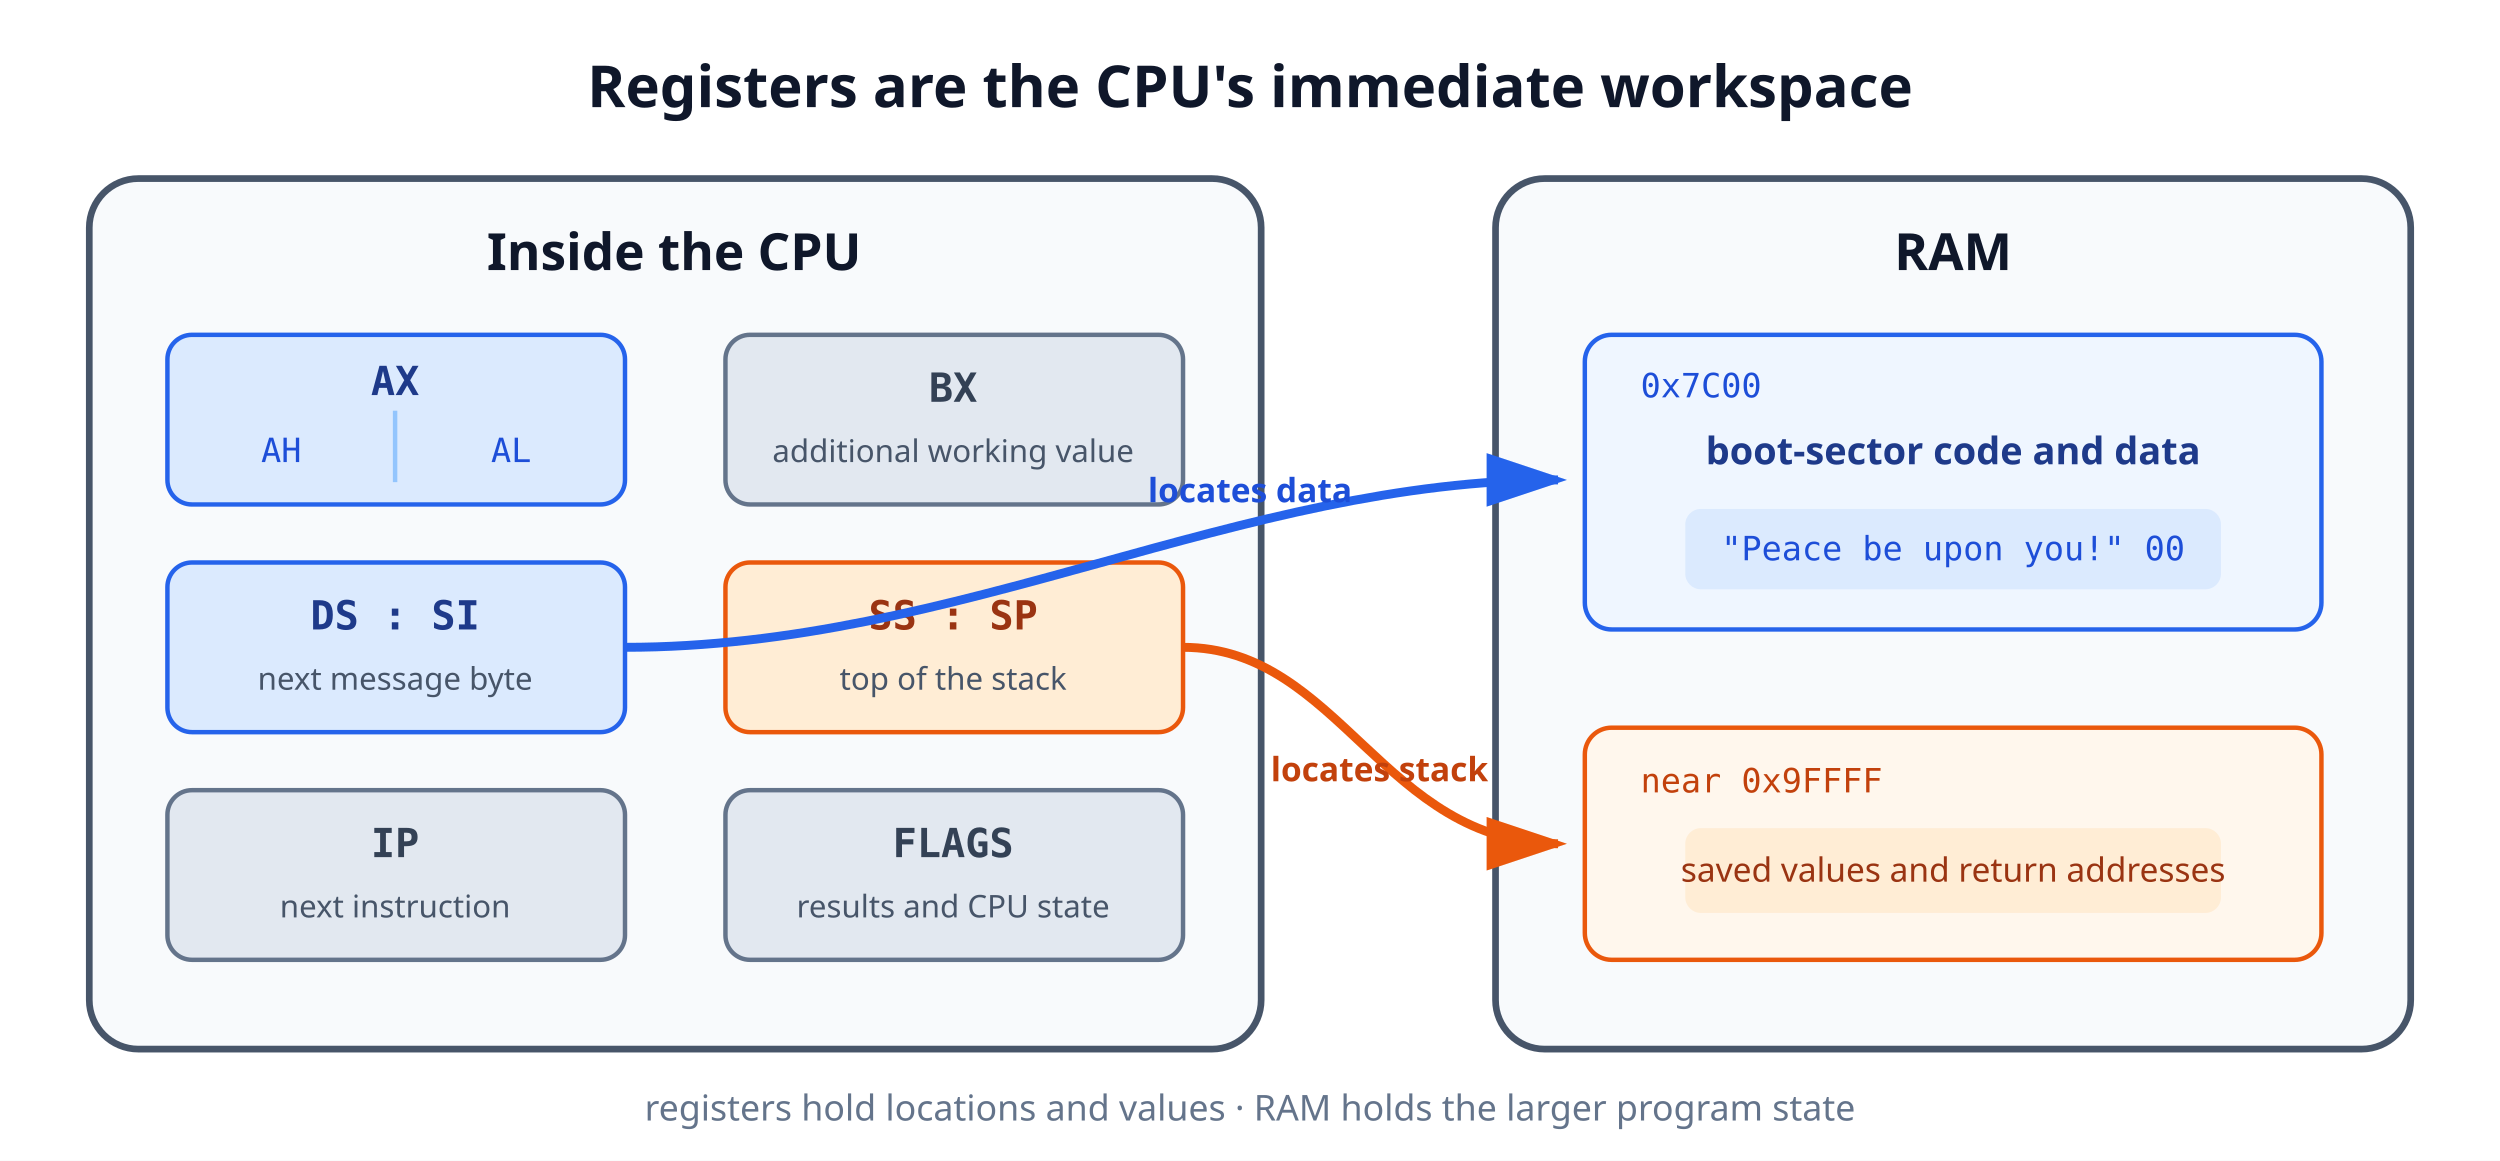
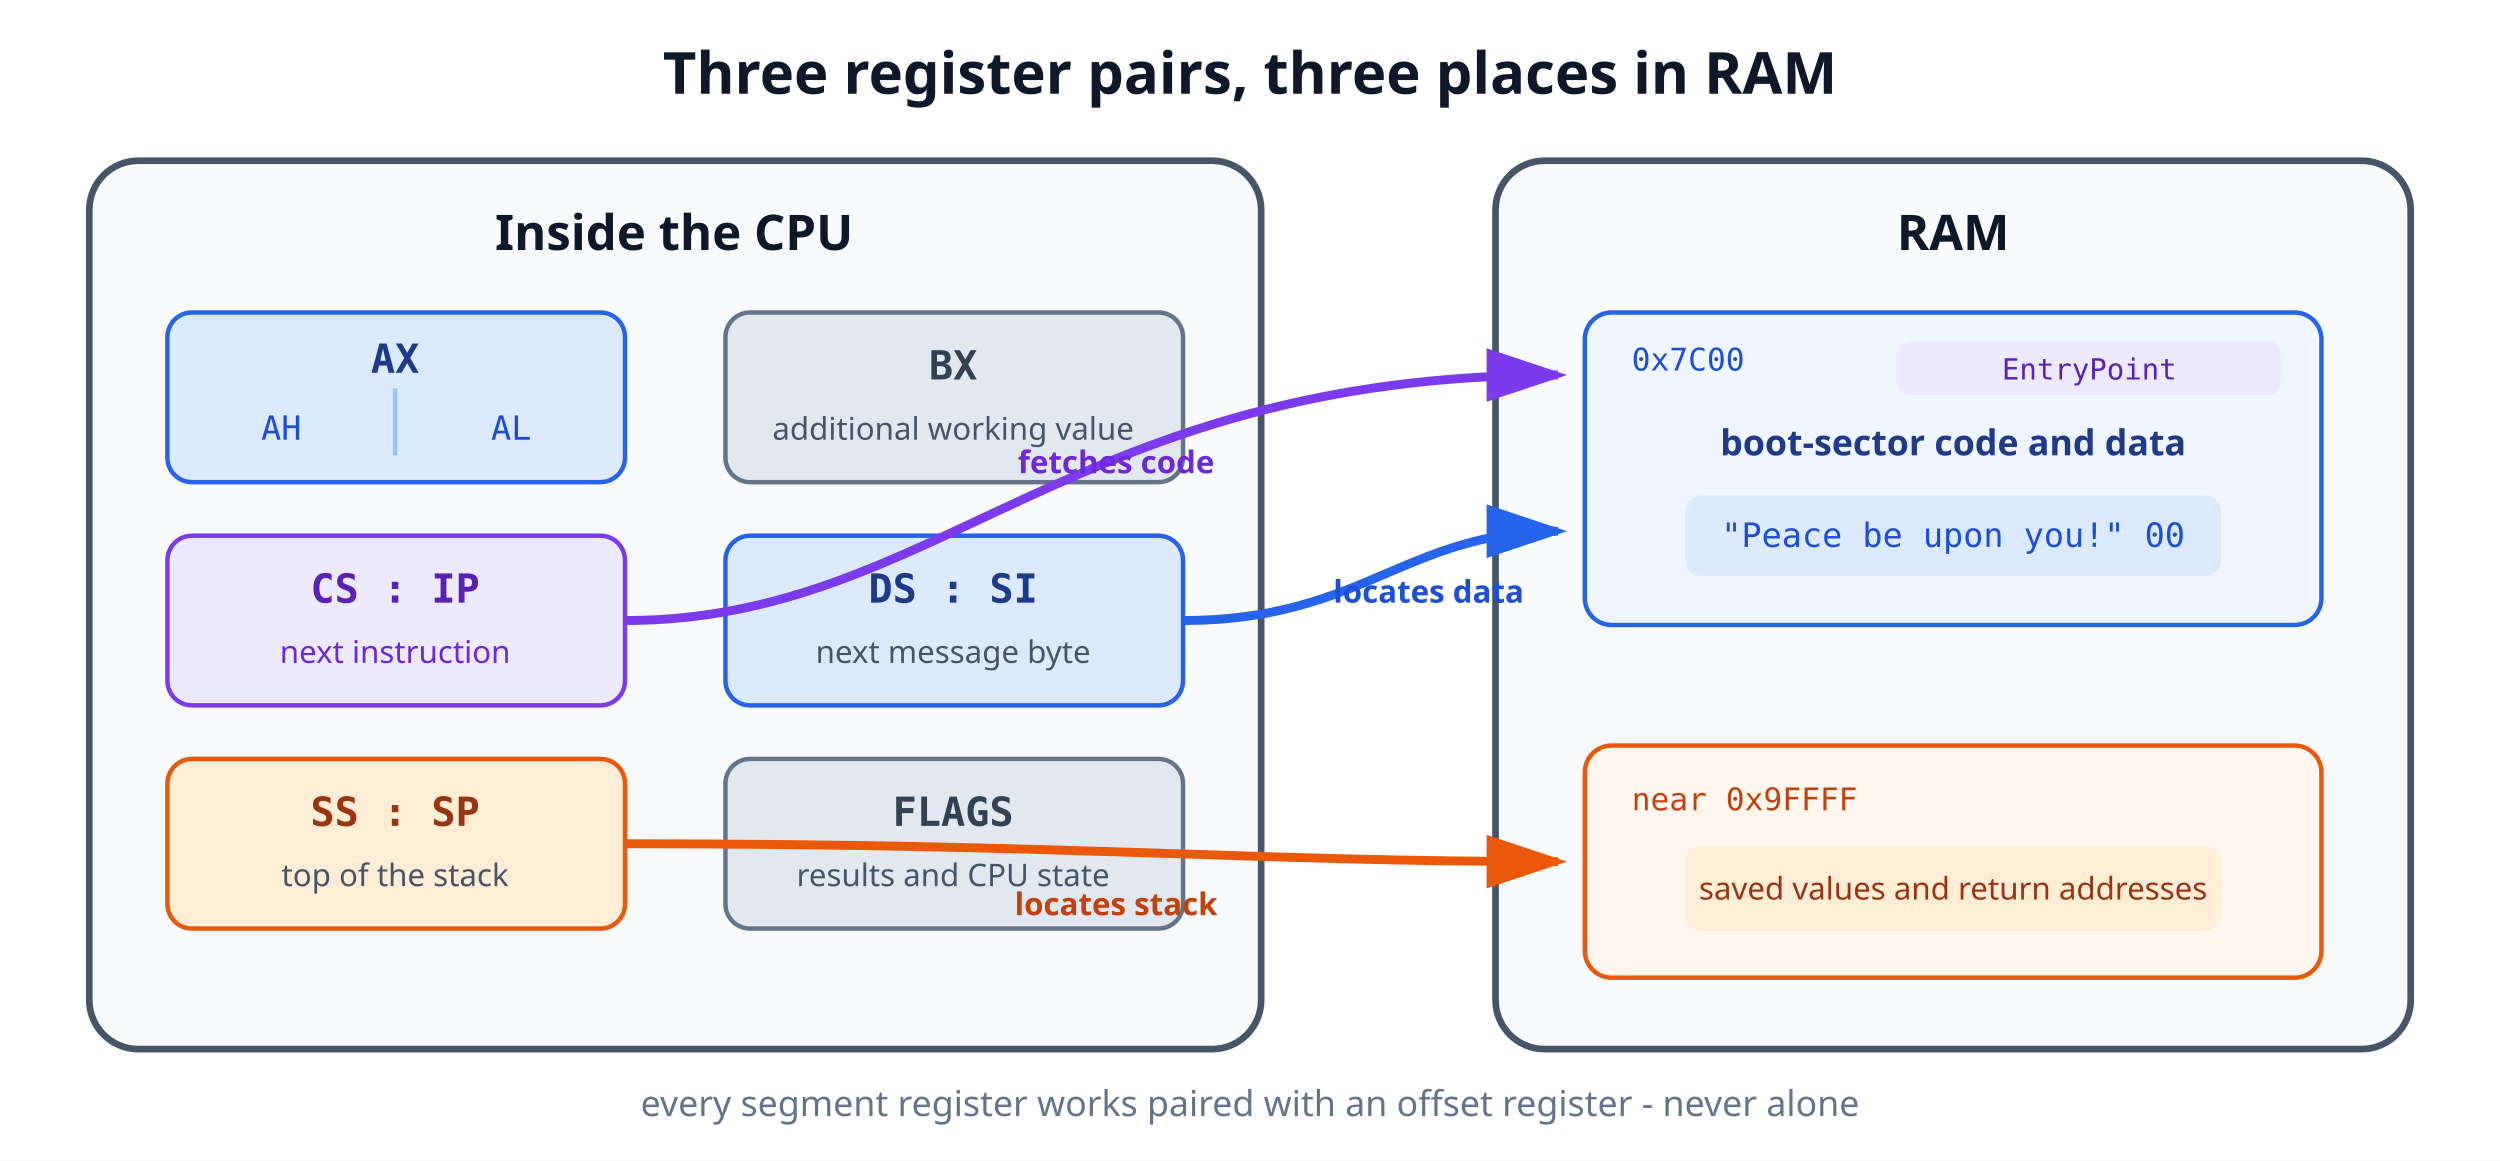
<svg xmlns="http://www.w3.org/2000/svg" viewBox="0 0 1120 520" width="1120" height="520" role="img" aria-labelledby="register-title register-desc">
  <defs>
    <marker id="register-arrow-blue" markerWidth="10" markerHeight="10" refX="8" refY="3" orient="auto" markerUnits="strokeWidth">
      <path d="M0,0 L0,6 L9,3 z" fill="#2563eb" />
    </marker>
    <marker id="register-arrow-orange" markerWidth="10" markerHeight="10" refX="8" refY="3" orient="auto" markerUnits="strokeWidth">
      <path d="M0,0 L0,6 L9,3 z" fill="#ea580c" />
    </marker>
+     <marker id="register-arrow-violet" markerWidth="10" markerHeight="10" refX="8" refY="3" orient="auto" markerUnits="strokeWidth">
+       <path d="M0,0 L0,6 L9,3 z" fill="#7c3aed" />
+     </marker>
  </defs>
  <rect width="1120" height="520" fill="#ffffff" />
-   <text x="560" y="48" text-anchor="middle" font-family="system-ui, sans-serif" font-size="26" font-weight="700" fill="#0f172a">Registers are the CPU's immediate workspace</text>
-   <rect x="40" y="80" width="525" height="390" rx="22" fill="#f8fafc" stroke="#475569" stroke-width="3" />
-   <text x="302" y="121" text-anchor="middle" font-family="system-ui, sans-serif" font-size="23" font-weight="700" fill="#0f172a">Inside the CPU</text>
-   <rect x="75" y="150" width="205" height="76" rx="11" fill="#dbeafe" stroke="#2563eb" stroke-width="2" />
-   <text x="177" y="177" text-anchor="middle" font-family="ui-monospace, monospace" font-size="18" font-weight="700" fill="#1e3a8a">AX</text>
-   <line x1="177" y1="184" x2="177" y2="216" stroke="#93c5fd" stroke-width="2" />
-   <text x="126" y="207" text-anchor="middle" font-family="ui-monospace, monospace" font-size="15" fill="#1d4ed8">AH</text>
-   <text x="229" y="207" text-anchor="middle" font-family="ui-monospace, monospace" font-size="15" fill="#1d4ed8">AL</text>
-   <rect x="325" y="150" width="205" height="76" rx="11" fill="#e2e8f0" stroke="#64748b" stroke-width="2" />
-   <text x="427" y="180" text-anchor="middle" font-family="ui-monospace, monospace" font-size="18" font-weight="700" fill="#334155">BX</text>
-   <text x="427" y="207" text-anchor="middle" font-family="system-ui, sans-serif" font-size="14" fill="#475569">additional working value</text>
-   <rect x="75" y="252" width="205" height="76" rx="11" fill="#dbeafe" stroke="#2563eb" stroke-width="2" />
-   <text x="177" y="282" text-anchor="middle" font-family="ui-monospace, monospace" font-size="18" font-weight="700" fill="#1e3a8a">DS : SI</text>
-   <text x="177" y="309" text-anchor="middle" font-family="system-ui, sans-serif" font-size="14" fill="#475569">next message byte</text>
-   <rect x="325" y="252" width="205" height="76" rx="11" fill="#ffedd5" stroke="#ea580c" stroke-width="2" />
-   <text x="427" y="282" text-anchor="middle" font-family="ui-monospace, monospace" font-size="18" font-weight="700" fill="#9a3412">SS : SP</text>
-   <text x="427" y="309" text-anchor="middle" font-family="system-ui, sans-serif" font-size="14" fill="#475569">top of the stack</text>
-   <rect x="75" y="354" width="205" height="76" rx="11" fill="#e2e8f0" stroke="#64748b" stroke-width="2" />
-   <text x="177" y="384" text-anchor="middle" font-family="ui-monospace, monospace" font-size="18" font-weight="700" fill="#334155">IP</text>
-   <text x="177" y="411" text-anchor="middle" font-family="system-ui, sans-serif" font-size="14" fill="#475569">next instruction</text>
-   <rect x="325" y="354" width="205" height="76" rx="11" fill="#e2e8f0" stroke="#64748b" stroke-width="2" />
-   <text x="427" y="384" text-anchor="middle" font-family="ui-monospace, monospace" font-size="18" font-weight="700" fill="#334155">FLAGS</text>
-   <text x="427" y="411" text-anchor="middle" font-family="system-ui, sans-serif" font-size="14" fill="#475569">results and CPU state</text>
-   <rect x="670" y="80" width="410" height="390" rx="22" fill="#f8fafc" stroke="#475569" stroke-width="3" />
-   <text x="875" y="121" text-anchor="middle" font-family="system-ui, sans-serif" font-size="23" font-weight="700" fill="#0f172a">RAM</text>
-   <rect x="710" y="150" width="330" height="132" rx="12" fill="#eff6ff" stroke="#2563eb" stroke-width="2" />
-   <text x="735" y="178" font-family="ui-monospace, monospace" font-size="15" fill="#1d4ed8">0x7C00</text>
-   <text x="875" y="208" text-anchor="middle" font-family="system-ui, sans-serif" font-size="17" font-weight="700" fill="#1e3a8a">boot-sector code and data</text>
-   <rect x="755" y="228" width="240" height="36" rx="7" fill="#dbeafe" />
-   <text x="875" y="251" text-anchor="middle" font-family="ui-monospace, monospace" font-size="15" fill="#1d4ed8">"Peace be upon you!" 00</text>
-   <rect x="710" y="326" width="330" height="104" rx="12" fill="#fff7ed" stroke="#ea580c" stroke-width="2" />
-   <text x="735" y="355" font-family="ui-monospace, monospace" font-size="15" fill="#c2410c">near 0x9FFFF</text>
-   <rect x="755" y="371" width="240" height="38" rx="7" fill="#ffedd5" />
-   <text x="875" y="395" text-anchor="middle" font-family="system-ui, sans-serif" font-size="15" fill="#9a3412">saved values and return addresses</text>
-   <path d="M280,290 C430,290 555,215 698,215" fill="none" stroke="#2563eb" stroke-width="4" marker-end="url(#register-arrow-blue)" />
-   <text x="560" y="225" text-anchor="middle" font-family="system-ui, sans-serif" font-size="15" font-weight="700" fill="#1d4ed8">locates data</text>
-   <path d="M530,290 C600,290 620,378 698,378" fill="none" stroke="#ea580c" stroke-width="4" marker-end="url(#register-arrow-orange)" />
-   <text x="618" y="350" text-anchor="middle" font-family="system-ui, sans-serif" font-size="15" font-weight="700" fill="#c2410c">locates stack</text>
-   <text x="560" y="502" text-anchor="middle" font-family="system-ui, sans-serif" font-size="16" fill="#64748b">registers hold locations and values · RAM holds the larger program state</text>
+   <text x="560" y="42" text-anchor="middle" font-family="system-ui, sans-serif" font-size="26" font-weight="700" fill="#0f172a">Three register pairs, three places in RAM</text>
+   <rect x="40" y="72" width="525" height="398" rx="22" fill="#f8fafc" stroke="#475569" stroke-width="3" />
+   <text x="302" y="112" text-anchor="middle" font-family="system-ui, sans-serif" font-size="22" font-weight="700" fill="#0f172a">Inside the CPU</text>
+   <rect x="75" y="140" width="205" height="76" rx="11" fill="#dbeafe" stroke="#2563eb" stroke-width="2" />
+   <text x="177" y="167" text-anchor="middle" font-family="ui-monospace, monospace" font-size="18" font-weight="700" fill="#1e3a8a">AX</text>
+   <line x1="177" y1="174" x2="177" y2="204" stroke="#93c5fd" stroke-width="2" />
+   <text x="126" y="197" text-anchor="middle" font-family="ui-monospace, monospace" font-size="15" fill="#1d4ed8">AH</text>
+   <text x="229" y="197" text-anchor="middle" font-family="ui-monospace, monospace" font-size="15" fill="#1d4ed8">AL</text>
+   <rect x="325" y="140" width="205" height="76" rx="11" fill="#e2e8f0" stroke="#64748b" stroke-width="2" />
+   <text x="427" y="170" text-anchor="middle" font-family="ui-monospace, monospace" font-size="18" font-weight="700" fill="#334155">BX</text>
+   <text x="427" y="197" text-anchor="middle" font-family="system-ui, sans-serif" font-size="14" fill="#475569">additional working value</text>
+   <rect x="75" y="240" width="205" height="76" rx="11" fill="#ede9fe" stroke="#7c3aed" stroke-width="2" />
+   <text x="177" y="270" text-anchor="middle" font-family="ui-monospace, monospace" font-size="18" font-weight="700" fill="#5b21b6">CS : IP</text>
+   <text x="177" y="297" text-anchor="middle" font-family="system-ui, sans-serif" font-size="14" fill="#6d28d9">next instruction</text>
+   <rect x="325" y="240" width="205" height="76" rx="11" fill="#dbeafe" stroke="#2563eb" stroke-width="2" />
+   <text x="427" y="270" text-anchor="middle" font-family="ui-monospace, monospace" font-size="18" font-weight="700" fill="#1e3a8a">DS : SI</text>
+   <text x="427" y="297" text-anchor="middle" font-family="system-ui, sans-serif" font-size="14" fill="#475569">next message byte</text>
+   <rect x="75" y="340" width="205" height="76" rx="11" fill="#ffedd5" stroke="#ea580c" stroke-width="2" />
+   <text x="177" y="370" text-anchor="middle" font-family="ui-monospace, monospace" font-size="18" font-weight="700" fill="#9a3412">SS : SP</text>
+   <text x="177" y="397" text-anchor="middle" font-family="system-ui, sans-serif" font-size="14" fill="#475569">top of the stack</text>
+   <rect x="325" y="340" width="205" height="76" rx="11" fill="#e2e8f0" stroke="#64748b" stroke-width="2" />
+   <text x="427" y="370" text-anchor="middle" font-family="ui-monospace, monospace" font-size="18" font-weight="700" fill="#334155">FLAGS</text>
+   <text x="427" y="397" text-anchor="middle" font-family="system-ui, sans-serif" font-size="14" fill="#475569">results and CPU state</text>
+   <rect x="670" y="72" width="410" height="398" rx="22" fill="#f8fafc" stroke="#475569" stroke-width="3" />
+   <text x="875" y="112" text-anchor="middle" font-family="system-ui, sans-serif" font-size="22" font-weight="700" fill="#0f172a">RAM</text>
+   <rect x="710" y="140" width="330" height="140" rx="12" fill="#eff6ff" stroke="#2563eb" stroke-width="2" />
+   <text x="731" y="166" font-family="ui-monospace, monospace" font-size="14" fill="#1d4ed8">0x7C00</text>
+   <rect x="850" y="153" width="172" height="24" rx="6" fill="#ede9fe" />
+   <text x="936" y="170" text-anchor="middle" font-family="ui-monospace, monospace" font-size="13" fill="#5b21b6">EntryPoint</text>
+   <text x="875" y="204" text-anchor="middle" font-family="system-ui, sans-serif" font-size="16" font-weight="700" fill="#1e3a8a">boot-sector code and data</text>
+   <rect x="755" y="222" width="240" height="36" rx="7" fill="#dbeafe" />
+   <text x="875" y="245" text-anchor="middle" font-family="ui-monospace, monospace" font-size="15" fill="#1d4ed8">"Peace be upon you!" 00</text>
+   <rect x="710" y="334" width="330" height="104" rx="12" fill="#fff7ed" stroke="#ea580c" stroke-width="2" />
+   <text x="731" y="363" font-family="ui-monospace, monospace" font-size="14" fill="#c2410c">near 0x9FFFF</text>
+   <rect x="755" y="379" width="240" height="38" rx="7" fill="#ffedd5" />
+   <text x="875" y="403" text-anchor="middle" font-family="system-ui, sans-serif" font-size="14" fill="#9a3412">saved values and return addresses</text>
+   <path d="M280,278 C420,278 480,168 698,168" fill="none" stroke="#7c3aed" stroke-width="4" marker-end="url(#register-arrow-violet)" />
+   <text x="500" y="212" text-anchor="middle" font-family="system-ui, sans-serif" font-size="14" font-weight="700" fill="#6d28d9">fetches code</text>
+   <path d="M530,278 C610,278 630,238 698,238" fill="none" stroke="#2563eb" stroke-width="4" marker-end="url(#register-arrow-blue)" />
+   <text x="640" y="270" text-anchor="middle" font-family="system-ui, sans-serif" font-size="14" font-weight="700" fill="#1d4ed8">locates data</text>
+   <path d="M280,378 C480,378 560,386 698,386" fill="none" stroke="#ea580c" stroke-width="4" marker-end="url(#register-arrow-orange)" />
+   <text x="500" y="410" text-anchor="middle" font-family="system-ui, sans-serif" font-size="14" font-weight="700" fill="#c2410c">locates stack</text>
+   <text x="560" y="500" text-anchor="middle" font-family="system-ui, sans-serif" font-size="16" fill="#64748b">every segment register works paired with an offset register - never alone</text>
</svg>
